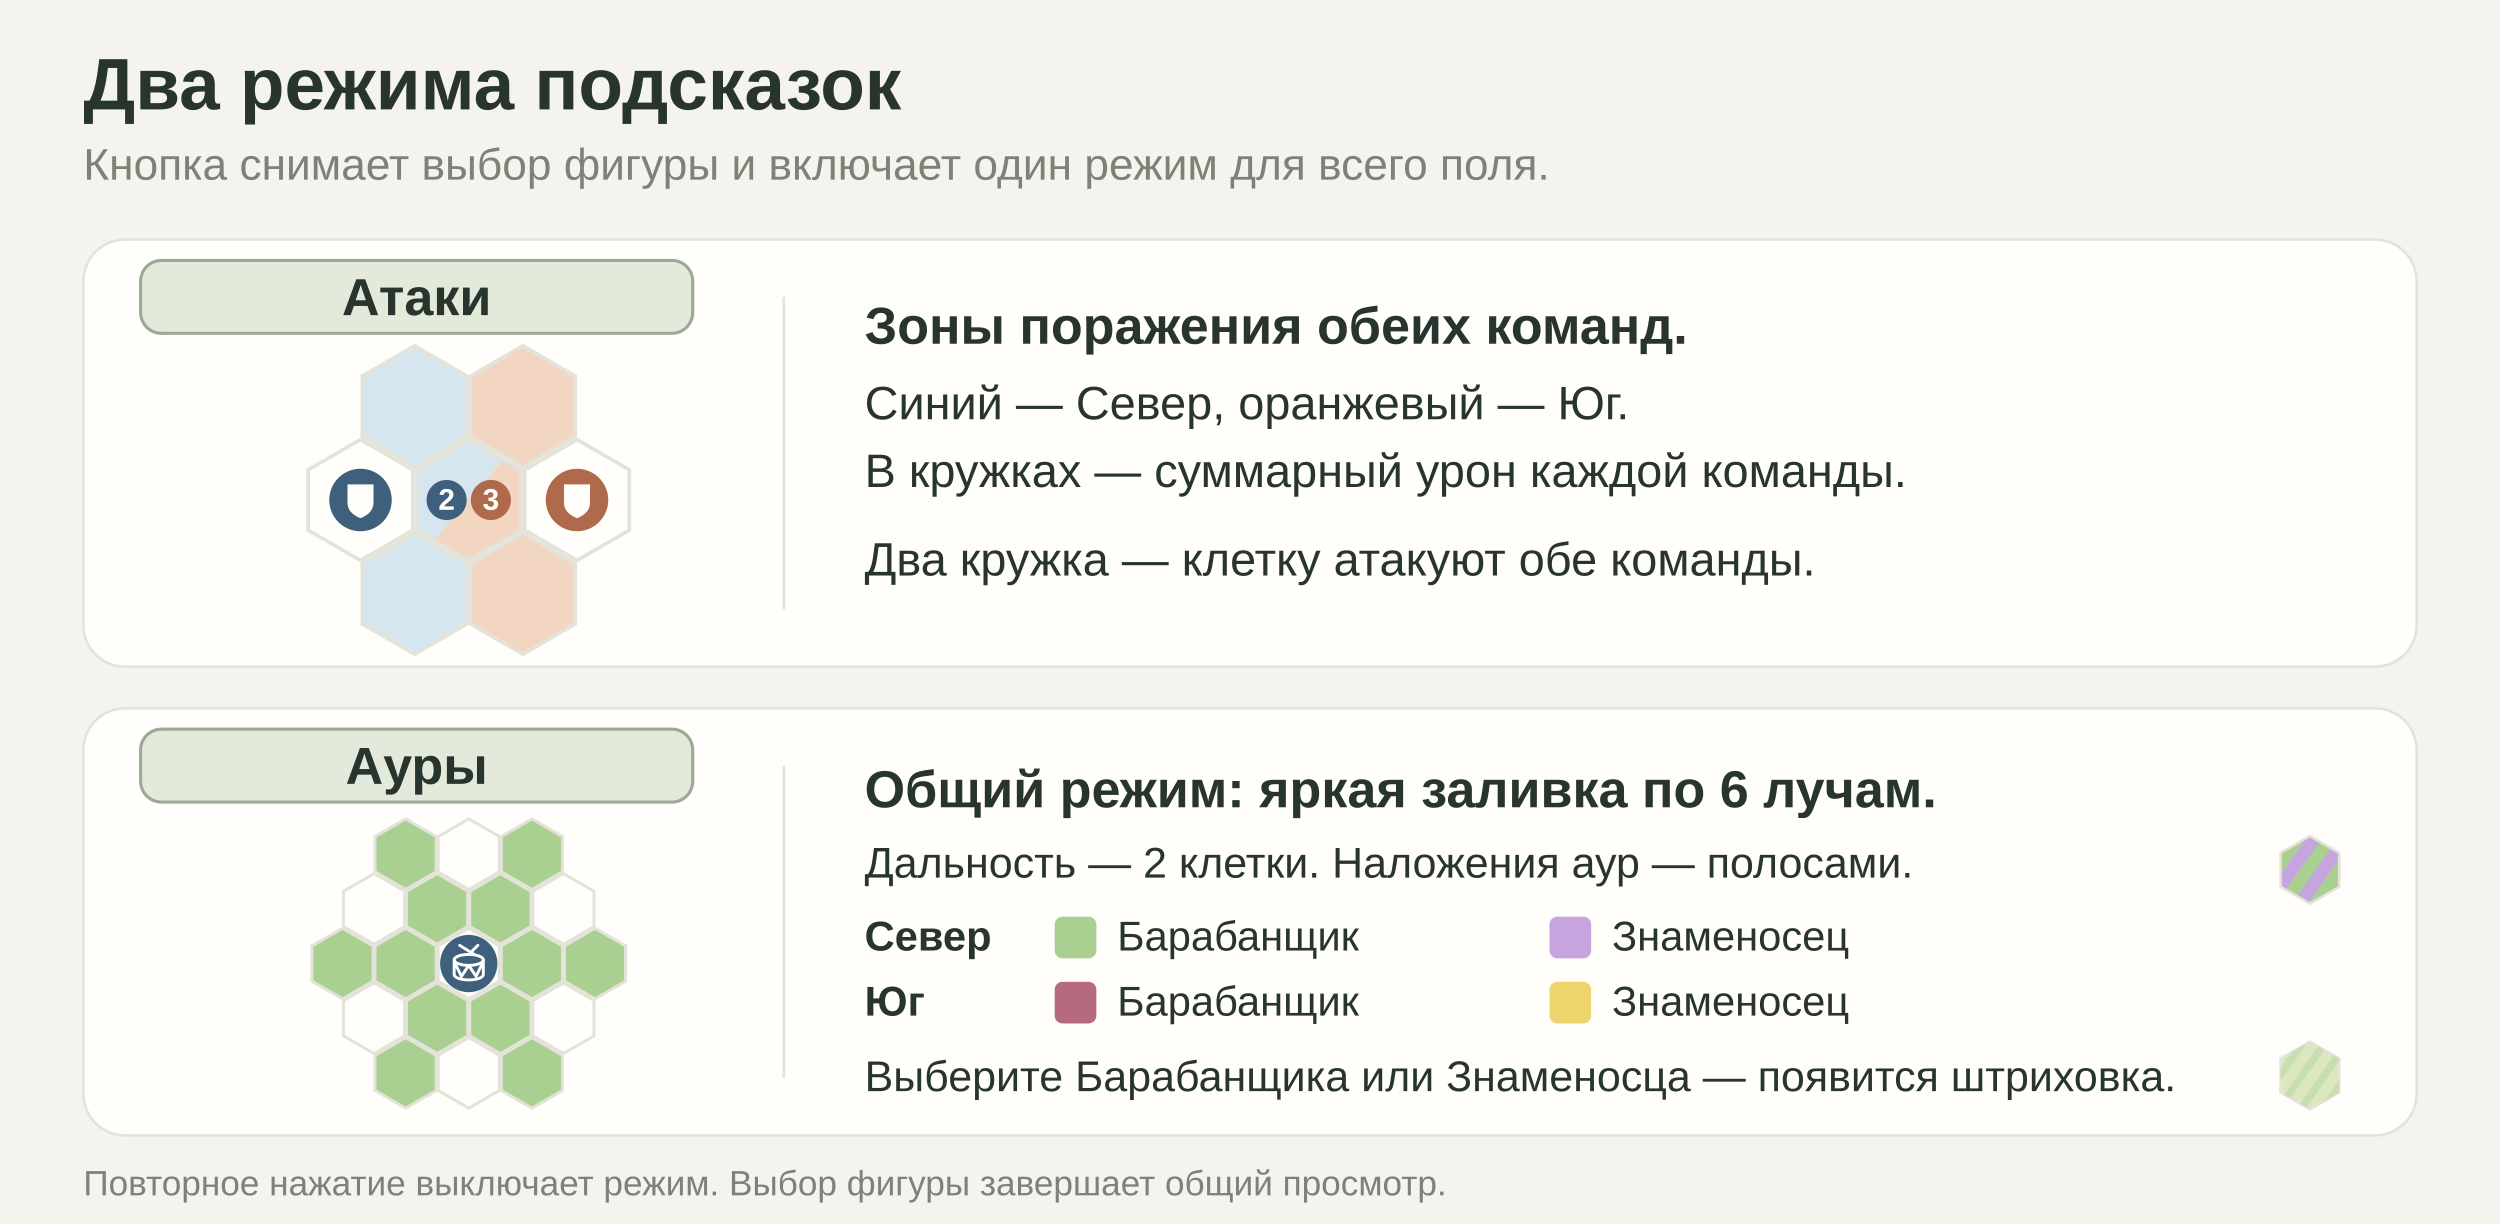
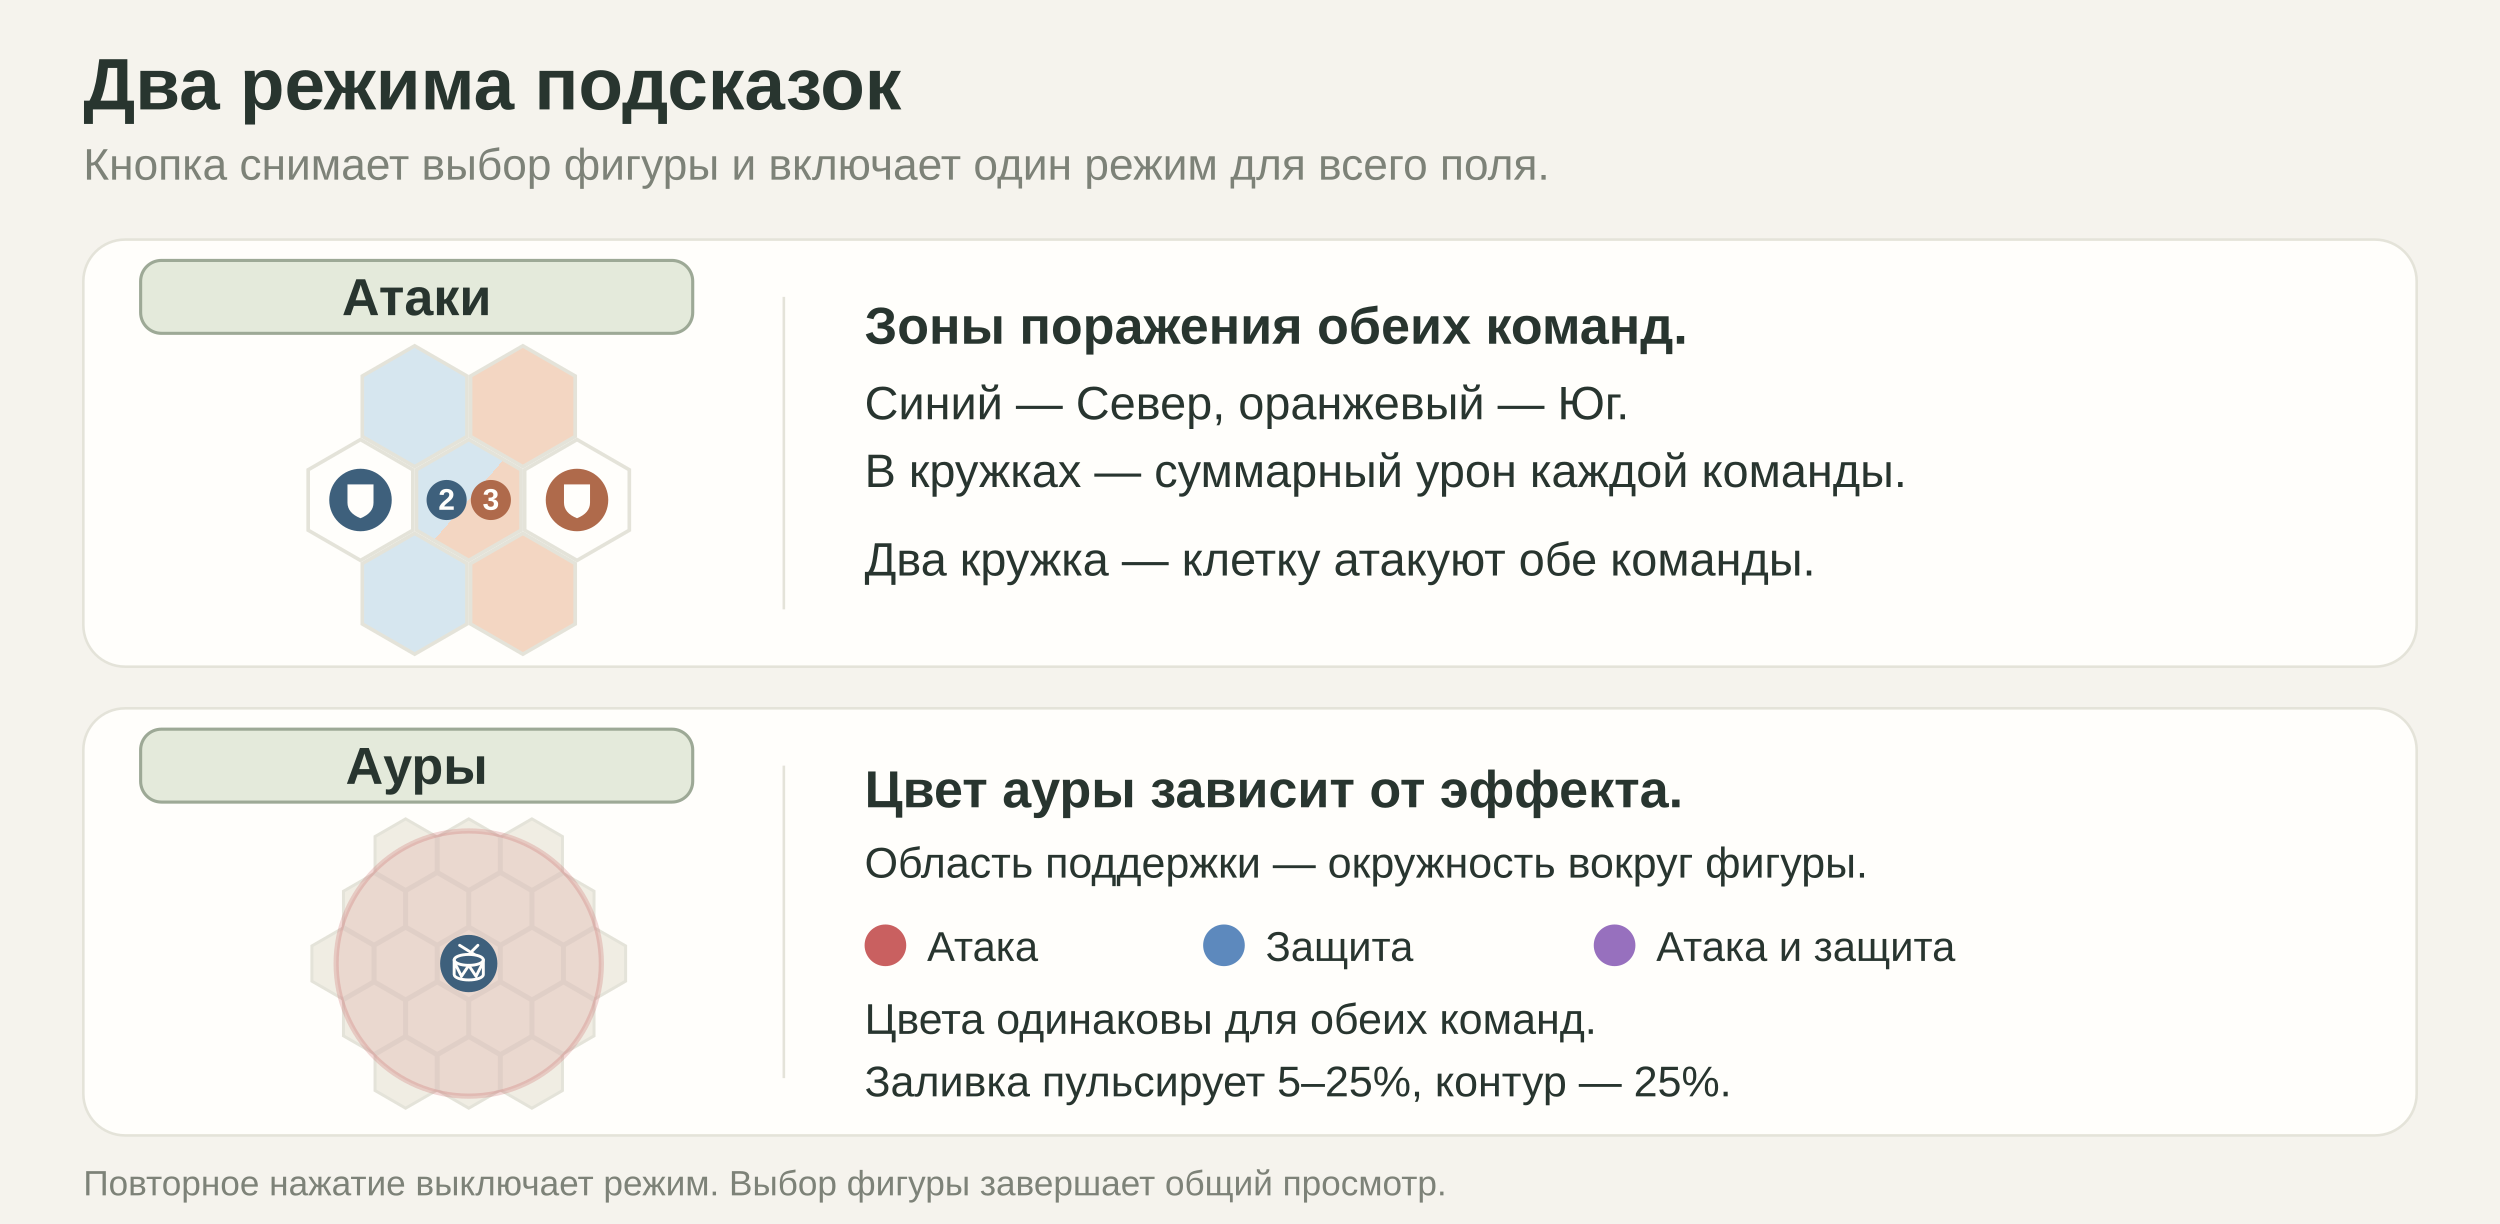
<svg xmlns="http://www.w3.org/2000/svg" width="960" height="470" viewBox="0 0 960 470" role="img" aria-labelledby="title desc">
  <defs>
    <linearGradient id="attackOverlap" x1="0" y1="0" x2="1" y2="1">
      <stop offset="50%" stop-color="#d6e6ef" />
      <stop offset="50%" stop-color="#f3d6c2" />
    </linearGradient>
-     <pattern id="auraNorthFlag" width="7" height="7" patternUnits="userSpaceOnUse" patternTransform="rotate(35)">
-       <path d="M2 0 V7" fill="none" stroke="#a9cf91" stroke-width="2.8" stroke-opacity=".4" />
-     </pattern>
-     <pattern id="auraNorthCommander" width="7" height="7" patternUnits="userSpaceOnUse" patternTransform="rotate(-35)">
-       <path d="M2 0 V7" fill="none" stroke="#c6a5df" stroke-width="2.8" stroke-opacity=".4" />
-     </pattern>
-     <pattern id="auraSouthFlag" width="7" height="7" patternUnits="userSpaceOnUse" patternTransform="rotate(35)">
-       <path d="M2 0 V7" fill="none" stroke="#b66a80" stroke-width="2.8" stroke-opacity=".4" />
-     </pattern>
-     <pattern id="auraSouthCommander" width="7" height="7" patternUnits="userSpaceOnUse" patternTransform="rotate(-35)">
-       <path d="M2 0 V7" fill="none" stroke="#edd46c" stroke-width="2.8" stroke-opacity=".4" />
-     </pattern>
-     <pattern id="auraFilledOverlap" width="10" height="10" patternUnits="userSpaceOnUse" patternTransform="rotate(35)">
-       <rect width="10" height="10" fill="#a9cf91" />
-       <rect width="5" height="10" fill="#c6a5df" />
-     </pattern>
  </defs>
  <g font-family="Arial, sans-serif">
    <rect width="960" height="470" fill="#f5f3ed" />
    <text x="32" y="42" font-size="28" fill="#28352f" font-weight="700">Два режима подсказок</text>
    <text x="32" y="69" font-size="17" fill="#7d8278" font-weight="400">Кнопка снимает выбор фигуры и включает один режим для всего поля.</text>
    <rect x="32" y="92" width="896" height="164" rx="16" fill="#fffefb" stroke="#e4e3d9" />
    <path d="M301 114 V234" stroke="#e4e3d9" />
    <rect x="32" y="272" width="896" height="164" rx="16" fill="#fffefb" stroke="#e4e3d9" />
    <path d="M301 294 V414" stroke="#e4e3d9" />
    <rect x="54" y="100" width="212" height="28" rx="8" fill="#e4eadb" stroke="#9da996" stroke-width="1.2" />
    <text x="160" y="121" font-size="20" fill="#28352f" font-weight="700" text-anchor="middle">Атаки</text>
    <polygon points="179.31,144.40 179.31,167.60 159.22,179.20 139.12,167.60 139.12,144.40 159.22,132.80" fill="#d6e6ef" stroke="#e4e3d9" stroke-width="1.4" />
    <polygon points="220.88,144.40 220.88,167.60 200.78,179.20 180.69,167.60 180.69,144.40 200.78,132.80" fill="#f3d6c2" stroke="#e4e3d9" stroke-width="1.4" />
    <polygon points="158.52,180.40 158.52,203.60 138.43,215.20 118.34,203.60 118.34,180.40 138.43,168.80" fill="#fffefb" stroke="#e4e3d9" stroke-width="1.4" />
    <polygon points="200.09,180.40 200.09,203.60 180.00,215.20 159.91,203.60 159.91,180.40 180.00,168.80" fill="url(#attackOverlap)" stroke="#e4e3d9" stroke-width="1.4" />
    <polygon points="241.66,180.40 241.66,203.60 221.57,215.20 201.48,203.60 201.48,180.40 221.57,168.80" fill="#fffefb" stroke="#e4e3d9" stroke-width="1.4" />
    <polygon points="179.31,216.40 179.31,239.60 159.22,251.20 139.12,239.60 139.12,216.40 159.22,204.80" fill="#d6e6ef" stroke="#e4e3d9" stroke-width="1.4" />
    <polygon points="220.88,216.40 220.88,239.60 200.78,251.20 180.69,239.60 180.69,216.40 200.78,204.80" fill="#f3d6c2" stroke="#e4e3d9" stroke-width="1.4" />
    <circle cx="138.43" cy="192.00" r="12" fill="#3e607c" />
    <path d="M133.43 186.00 H143.43 V193.00 Q143.43 197.00 138.43 199.00 Q133.43 197.00 133.43 193.00 Z" fill="#fffefb" />
    <circle cx="221.57" cy="192.00" r="12" fill="#af6a4b" />
    <path d="M216.57 186.00 H226.57 V193.00 Q226.57 197.00 221.57 199.00 Q216.57 197.00 216.57 193.00 Z" fill="#fffefb" />
    <circle cx="171.5" cy="192" r="7.7" fill="#3e607c" />
    <text x="171.5" y="192.5" font-size="11.5" fill="#fffefb" font-weight="700" text-anchor="middle" dominant-baseline="middle">2</text>
    <circle cx="188.5" cy="192" r="7.7" fill="#af6a4b" />
    <text x="188.5" y="192.5" font-size="11.5" fill="#fffefb" font-weight="700" text-anchor="middle" dominant-baseline="middle">3</text>
    <text x="332" y="132" font-size="20" fill="#28352f" font-weight="700">Зоны поражения обеих команд.</text>
    <text x="332" y="161" font-size="18" fill="#28352f" font-weight="400">Синий — Север, оранжевый — Юг.</text>
    <text x="332" y="187" font-size="18" fill="#28352f" font-weight="400">В кружках — суммарный урон каждой команды.</text>
    <text x="332" y="221" font-size="18" fill="#28352f" font-weight="400">Два кружка — клетку атакуют обе команды.</text>
    <rect x="54" y="280" width="212" height="28" rx="8" fill="#e4eadb" stroke="#9da996" stroke-width="1.2" />
    <text x="160" y="301" font-size="20" fill="#28352f" font-weight="700" text-anchor="middle">Ауры</text>
-     <polygon points="167.49,321.23 167.49,334.77 155.75,341.55 144.02,334.77 144.02,321.23 155.75,314.45" fill="#a9cf91" stroke="#e4e3d9" stroke-width="1.15" />
-     <polygon points="191.73,321.23 191.73,334.77 180.00,341.55 168.27,334.77 168.27,321.23 180.00,314.45" fill="#fffefb" stroke="#e4e3d9" stroke-width="1.15" />
-     <polygon points="215.98,321.23 215.98,334.77 204.25,341.55 192.51,334.77 192.51,321.23 204.25,314.45" fill="#a9cf91" stroke="#e4e3d9" stroke-width="1.15" />
-     <polygon points="155.36,342.23 155.36,355.77 143.63,362.55 131.89,355.77 131.89,342.23 143.63,335.45" fill="#fffefb" stroke="#e4e3d9" stroke-width="1.15" />
-     <polygon points="179.61,342.23 179.61,355.77 167.88,362.55 156.14,355.77 156.14,342.23 167.88,335.45" fill="#a9cf91" stroke="#e4e3d9" stroke-width="1.15" />
-     <polygon points="203.86,342.23 203.86,355.77 192.12,362.55 180.39,355.77 180.39,342.23 192.12,335.45" fill="#a9cf91" stroke="#e4e3d9" stroke-width="1.15" />
-     <polygon points="228.11,342.23 228.11,355.77 216.37,362.55 204.64,355.77 204.64,342.23 216.37,335.45" fill="#fffefb" stroke="#e4e3d9" stroke-width="1.15" />
-     <polygon points="143.24,363.23 143.24,376.77 131.50,383.55 119.77,376.77 119.77,363.23 131.50,356.45" fill="#a9cf91" stroke="#e4e3d9" stroke-width="1.15" />
-     <polygon points="167.49,363.23 167.49,376.77 155.75,383.55 144.02,376.77 144.02,363.23 155.75,356.45" fill="#a9cf91" stroke="#e4e3d9" stroke-width="1.15" />
-     <polygon points="191.73,363.23 191.73,376.77 180.00,383.55 168.27,376.77 168.27,363.23 180.00,356.45" fill="#fffefb" stroke="#e4e3d9" stroke-width="1.15" />
-     <polygon points="215.98,363.23 215.98,376.77 204.25,383.55 192.51,376.77 192.51,363.23 204.25,356.45" fill="#a9cf91" stroke="#e4e3d9" stroke-width="1.15" />
-     <polygon points="240.23,363.23 240.23,376.77 228.50,383.55 216.76,376.77 216.76,363.23 228.50,356.45" fill="#a9cf91" stroke="#e4e3d9" stroke-width="1.15" />
-     <polygon points="155.36,384.23 155.36,397.77 143.63,404.55 131.89,397.77 131.89,384.23 143.63,377.45" fill="#fffefb" stroke="#e4e3d9" stroke-width="1.15" />
-     <polygon points="179.61,384.23 179.61,397.77 167.88,404.55 156.14,397.77 156.14,384.23 167.88,377.45" fill="#a9cf91" stroke="#e4e3d9" stroke-width="1.15" />
-     <polygon points="203.86,384.23 203.86,397.77 192.12,404.55 180.39,397.77 180.39,384.23 192.12,377.45" fill="#a9cf91" stroke="#e4e3d9" stroke-width="1.15" />
-     <polygon points="228.11,384.23 228.11,397.77 216.37,404.55 204.64,397.77 204.64,384.23 216.37,377.45" fill="#fffefb" stroke="#e4e3d9" stroke-width="1.15" />
-     <polygon points="167.49,405.23 167.49,418.77 155.75,425.55 144.02,418.77 144.02,405.23 155.75,398.45" fill="#a9cf91" stroke="#e4e3d9" stroke-width="1.15" />
-     <polygon points="191.73,405.23 191.73,418.77 180.00,425.55 168.27,418.77 168.27,405.23 180.00,398.45" fill="#fffefb" stroke="#e4e3d9" stroke-width="1.15" />
-     <polygon points="215.98,405.23 215.98,418.77 204.25,425.55 192.51,418.77 192.51,405.23 204.25,398.45" fill="#a9cf91" stroke="#e4e3d9" stroke-width="1.15" />
+     <polygon points="143.24,363.23 143.24,376.77 131.50,383.55 119.77,376.77 119.77,363.23 131.50,356.45" fill="#f0ede3" stroke="#e4e3d9" stroke-width="1.15" />
+     <polygon points="155.36,384.23 155.36,397.77 143.63,404.55 131.89,397.77 131.89,384.23 143.63,377.45" fill="#f0ede3" stroke="#e4e3d9" stroke-width="1.15" />
+     <polygon points="167.49,405.23 167.49,418.77 155.75,425.55 144.02,418.77 144.02,405.23 155.75,398.45" fill="#f0ede3" stroke="#e4e3d9" stroke-width="1.15" />
+     <polygon points="155.36,342.23 155.36,355.77 143.63,362.55 131.89,355.77 131.89,342.23 143.63,335.45" fill="#f0ede3" stroke="#e4e3d9" stroke-width="1.15" />
+     <polygon points="167.49,363.23 167.49,376.77 155.75,383.55 144.02,376.77 144.02,363.23 155.75,356.45" fill="#f0ede3" stroke="#e4e3d9" stroke-width="1.15" />
+     <polygon points="179.61,384.23 179.61,397.77 167.88,404.55 156.14,397.77 156.14,384.23 167.88,377.45" fill="#f0ede3" stroke="#e4e3d9" stroke-width="1.15" />
+     <polygon points="191.73,405.23 191.73,418.77 180.00,425.55 168.27,418.77 168.27,405.23 180.00,398.45" fill="#f0ede3" stroke="#e4e3d9" stroke-width="1.15" />
+     <polygon points="167.49,321.23 167.49,334.77 155.75,341.55 144.02,334.77 144.02,321.23 155.75,314.45" fill="#f0ede3" stroke="#e4e3d9" stroke-width="1.15" />
+     <polygon points="179.61,342.23 179.61,355.77 167.88,362.55 156.14,355.77 156.14,342.23 167.88,335.45" fill="#f0ede3" stroke="#e4e3d9" stroke-width="1.15" />
+     <polygon points="191.73,363.23 191.73,376.77 180.00,383.55 168.27,376.77 168.27,363.23 180.00,356.45" fill="#f0ede3" stroke="#e4e3d9" stroke-width="1.15" />
+     <polygon points="203.86,384.23 203.86,397.77 192.12,404.55 180.39,397.77 180.39,384.23 192.12,377.45" fill="#f0ede3" stroke="#e4e3d9" stroke-width="1.15" />
+     <polygon points="215.98,405.23 215.98,418.77 204.25,425.55 192.51,418.77 192.51,405.23 204.25,398.45" fill="#f0ede3" stroke="#e4e3d9" stroke-width="1.15" />
+     <polygon points="191.73,321.23 191.73,334.77 180.00,341.55 168.27,334.77 168.27,321.23 180.00,314.45" fill="#f0ede3" stroke="#e4e3d9" stroke-width="1.15" />
+     <polygon points="203.86,342.23 203.86,355.77 192.12,362.55 180.39,355.77 180.39,342.23 192.12,335.45" fill="#f0ede3" stroke="#e4e3d9" stroke-width="1.15" />
+     <polygon points="215.98,363.23 215.98,376.77 204.25,383.55 192.51,376.77 192.51,363.23 204.25,356.45" fill="#f0ede3" stroke="#e4e3d9" stroke-width="1.15" />
+     <polygon points="228.11,384.23 228.11,397.77 216.37,404.55 204.64,397.77 204.64,384.23 216.37,377.45" fill="#f0ede3" stroke="#e4e3d9" stroke-width="1.15" />
+     <polygon points="215.98,321.23 215.98,334.77 204.25,341.55 192.51,334.77 192.51,321.23 204.25,314.45" fill="#f0ede3" stroke="#e4e3d9" stroke-width="1.15" />
+     <polygon points="228.11,342.23 228.11,355.77 216.37,362.55 204.64,355.77 204.64,342.23 216.37,335.45" fill="#f0ede3" stroke="#e4e3d9" stroke-width="1.15" />
+     <polygon points="240.23,363.23 240.23,376.77 228.50,383.55 216.76,376.77 216.76,363.23 228.50,356.45" fill="#f0ede3" stroke="#e4e3d9" stroke-width="1.15" />
+     <circle cx="180" cy="370" r="50.92" fill="#c96060" fill-opacity=".15" stroke="#c96060" stroke-opacity=".25" stroke-width="2" />
    <circle cx="180" cy="370" r="11" fill="#3e607c" />
    <g transform="translate(171.6,361.6) scale(.7)" fill="none" stroke="#fffefb" stroke-width="1.6" stroke-linecap="round" stroke-linejoin="round">
      <ellipse cx="12" cy="10" rx="8" ry="3" />
      <path d="M4 10v8c0 1.7 3.6 3 8 3s8-1.3 8-3v-8M4 11l4 8 4-6 4 6 4-8M7 2l8 5M17 2l-3 3" />
    </g>
-     <text x="332" y="310" font-size="20" fill="#28352f" font-weight="700">Общий режим: яркая заливка по 6 лучам.</text>
-     <text x="332" y="337" font-size="16.5" fill="#28352f" font-weight="400">Дальность — 2 клетки. Наложения аур — полосами.</text>
-     <polygon points="898.26,327.50 898.26,340.50 887.00,347.00 875.74,340.50 875.74,327.50 887.00,321.00" fill="url(#auraFilledOverlap)" stroke="#e4e3d9" stroke-width="1" />
-     <text x="332" y="365" font-size="16" fill="#28352f" font-weight="700">Север</text>
-     <rect x="405" y="352" width="16" height="16" rx="3" fill="#a9cf91" />
-     <text x="429" y="365" font-size="16" fill="#28352f" font-weight="400">Барабанщик</text>
-     <rect x="595" y="352" width="16" height="16" rx="3" fill="#c6a5df" />
-     <text x="619" y="365" font-size="16" fill="#28352f" font-weight="400">Знаменосец</text>
-     <text x="332" y="390" font-size="16" fill="#28352f" font-weight="700">Юг</text>
-     <rect x="405" y="377" width="16" height="16" rx="3" fill="#b66a80" />
-     <text x="429" y="390" font-size="16" fill="#28352f" font-weight="400">Барабанщик</text>
-     <rect x="595" y="377" width="16" height="16" rx="3" fill="#edd46c" />
-     <text x="619" y="390" font-size="16" fill="#28352f" font-weight="400">Знаменосец</text>
-     <text x="332" y="419" font-size="16.5" fill="#28352f" font-weight="400">Выберите Барабанщика или Знаменосца — появится штриховка.</text>
-     <polygon points="898.26,406.50 898.26,419.50 887.00,426.00 875.74,419.50 875.74,406.50 887.00,400.00" fill="#dce7c1" stroke="#e4e3d9" stroke-width="1" />
-     <polygon points="898.26,406.50 898.26,419.50 887.00,426.00 875.74,419.50 875.74,406.50 887.00,400.00" fill="url(#auraNorthFlag)" />
+     <text x="332" y="310" font-size="20" fill="#28352f" font-weight="700">Цвет ауры зависит от эффекта.</text>
+     <text x="332" y="337" font-size="16.5" fill="#28352f">Область поддержки — окружность вокруг фигуры.</text>
+     <circle cx="340" cy="363" r="8" fill="#c96060" />
+     <text x="356" y="369" font-size="16" fill="#28352f">Атака</text>
+     <circle cx="470" cy="363" r="8" fill="#5d89bd" />
+     <text x="486" y="369" font-size="16" fill="#28352f">Защита</text>
+     <circle cx="620" cy="363" r="8" fill="#9770be" />
+     <text x="636" y="369" font-size="16" fill="#28352f">Атака и защита</text>
+     <text x="332" y="397" font-size="16.5" fill="#28352f">Цвета одинаковы для обеих команд.</text>
+     <text x="332" y="421" font-size="16.5" fill="#28352f">Заливка пульсирует 5–25%, контур — 25%.</text>
    <text x="32" y="459" font-size="13.5" fill="#7d8278" font-weight="400">Повторное нажатие выключает режим. Выбор фигуры завершает общий просмотр.</text>
  </g>
</svg>
